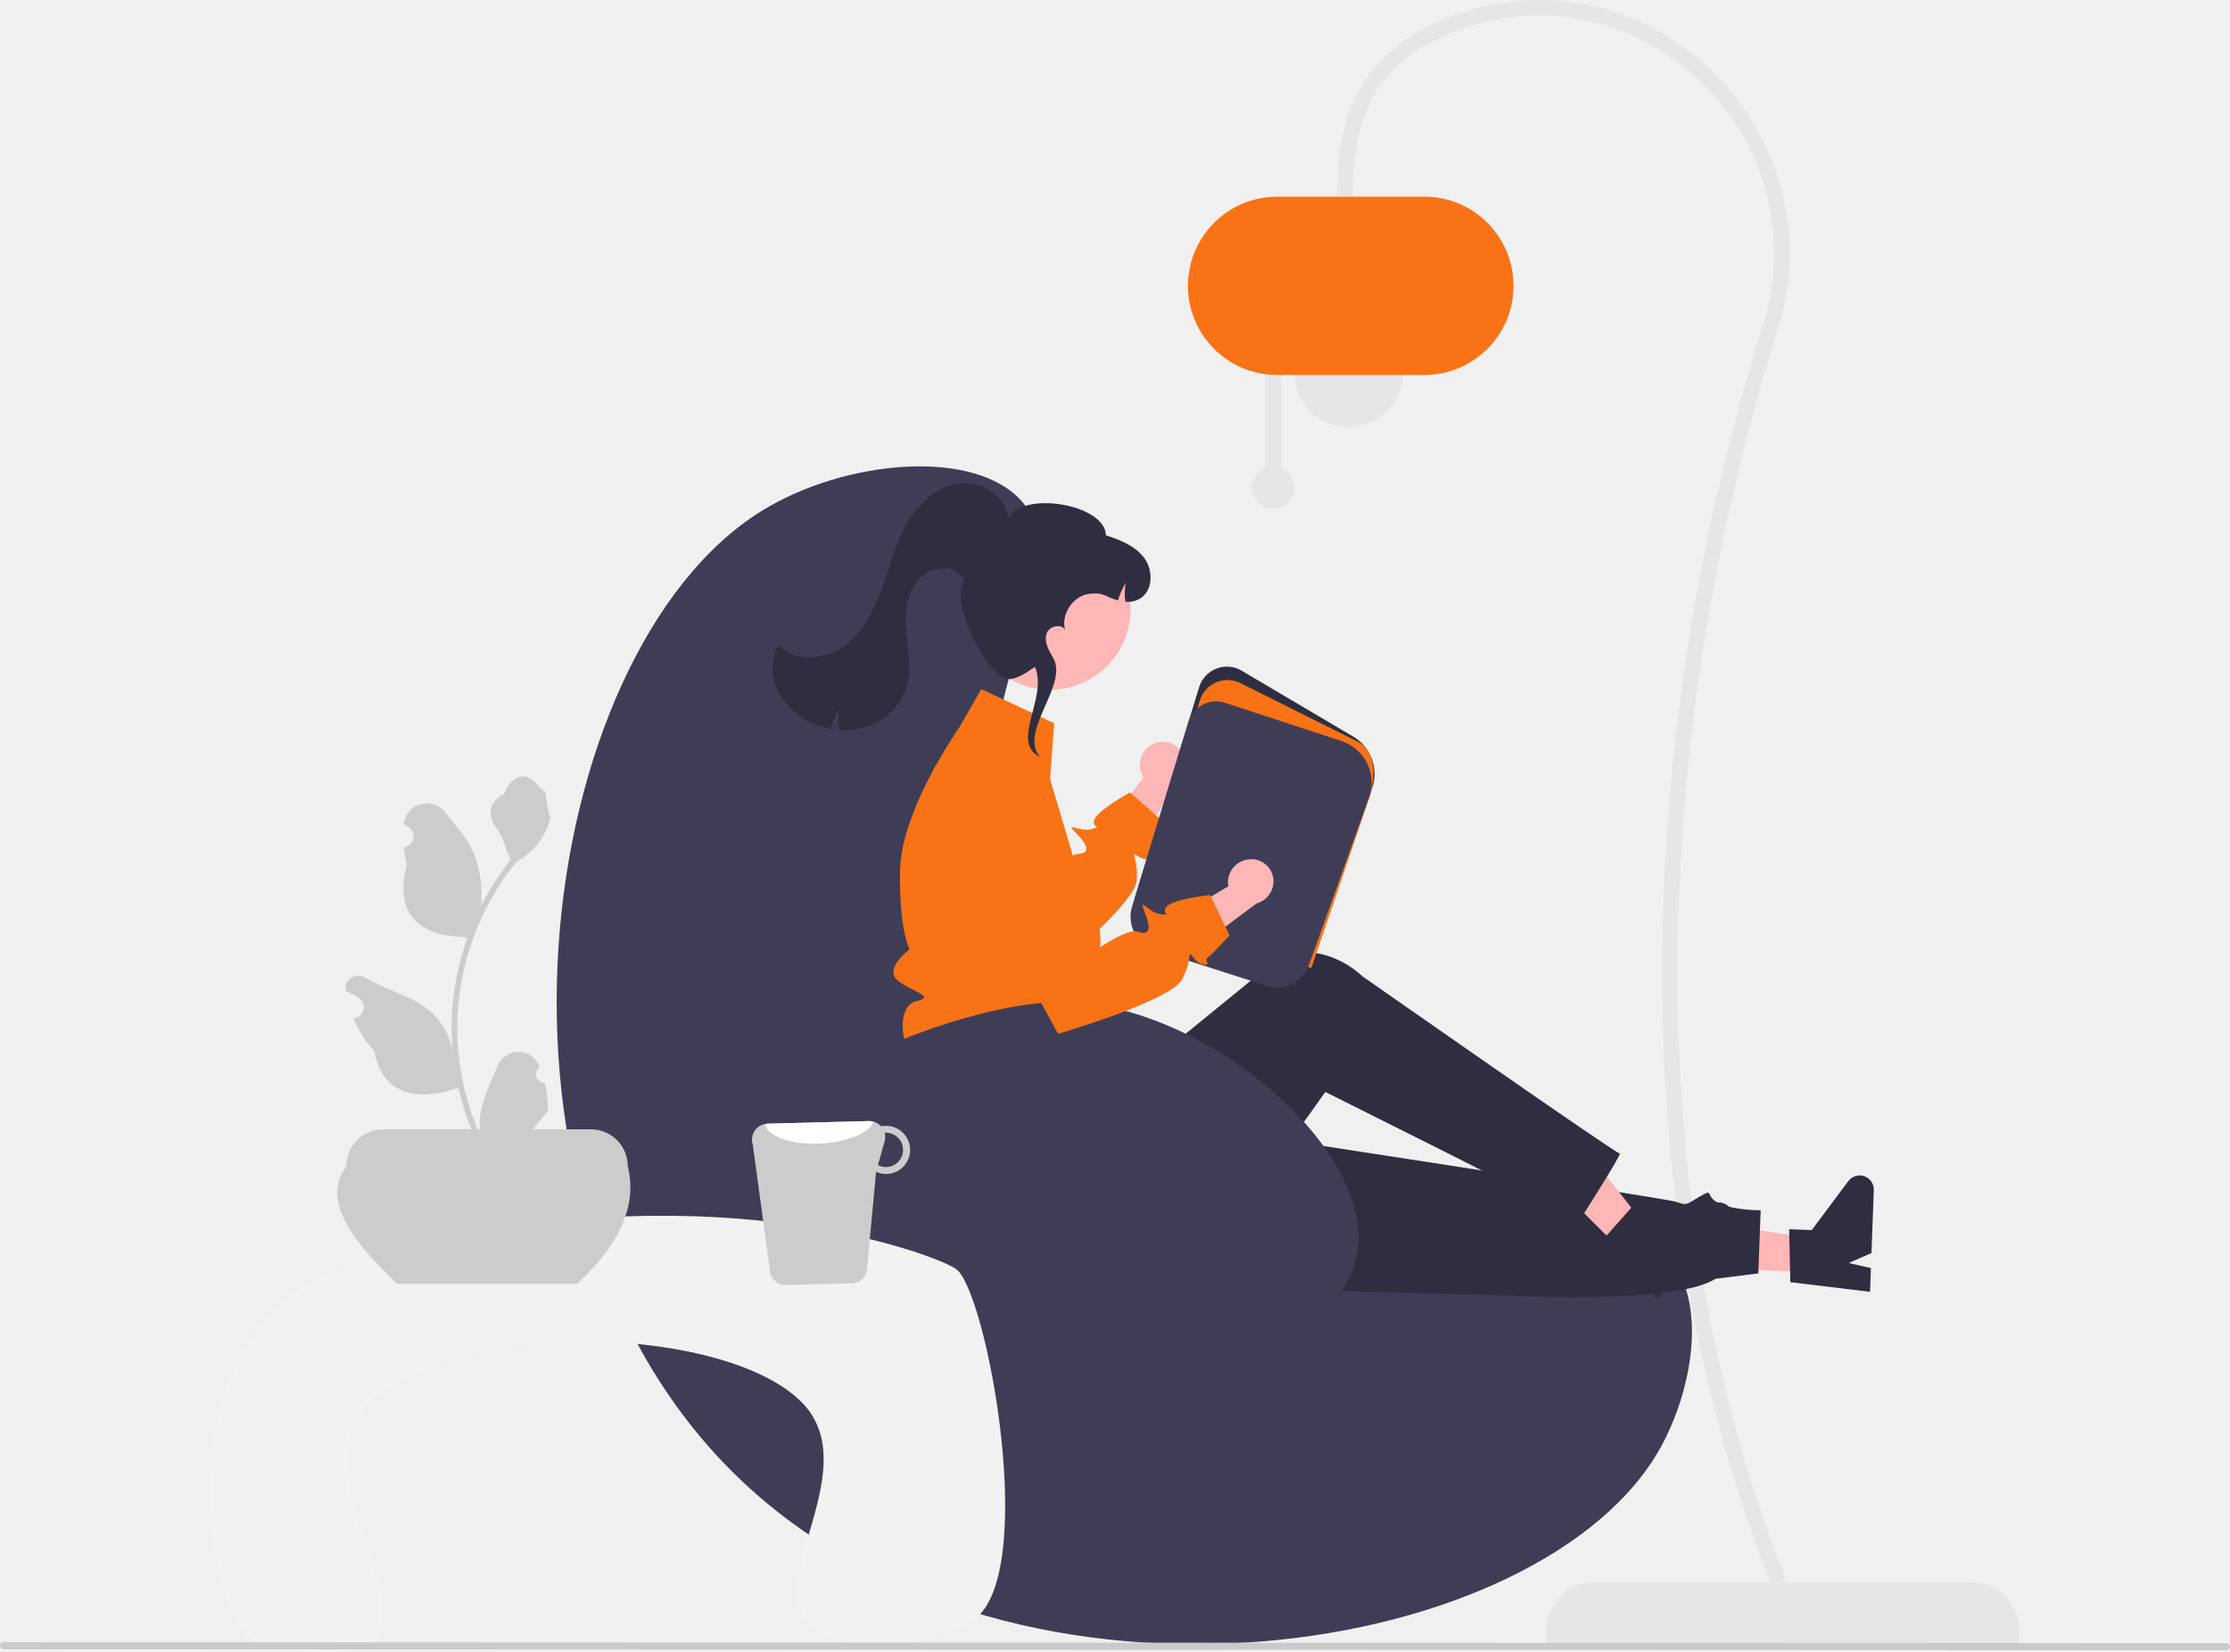
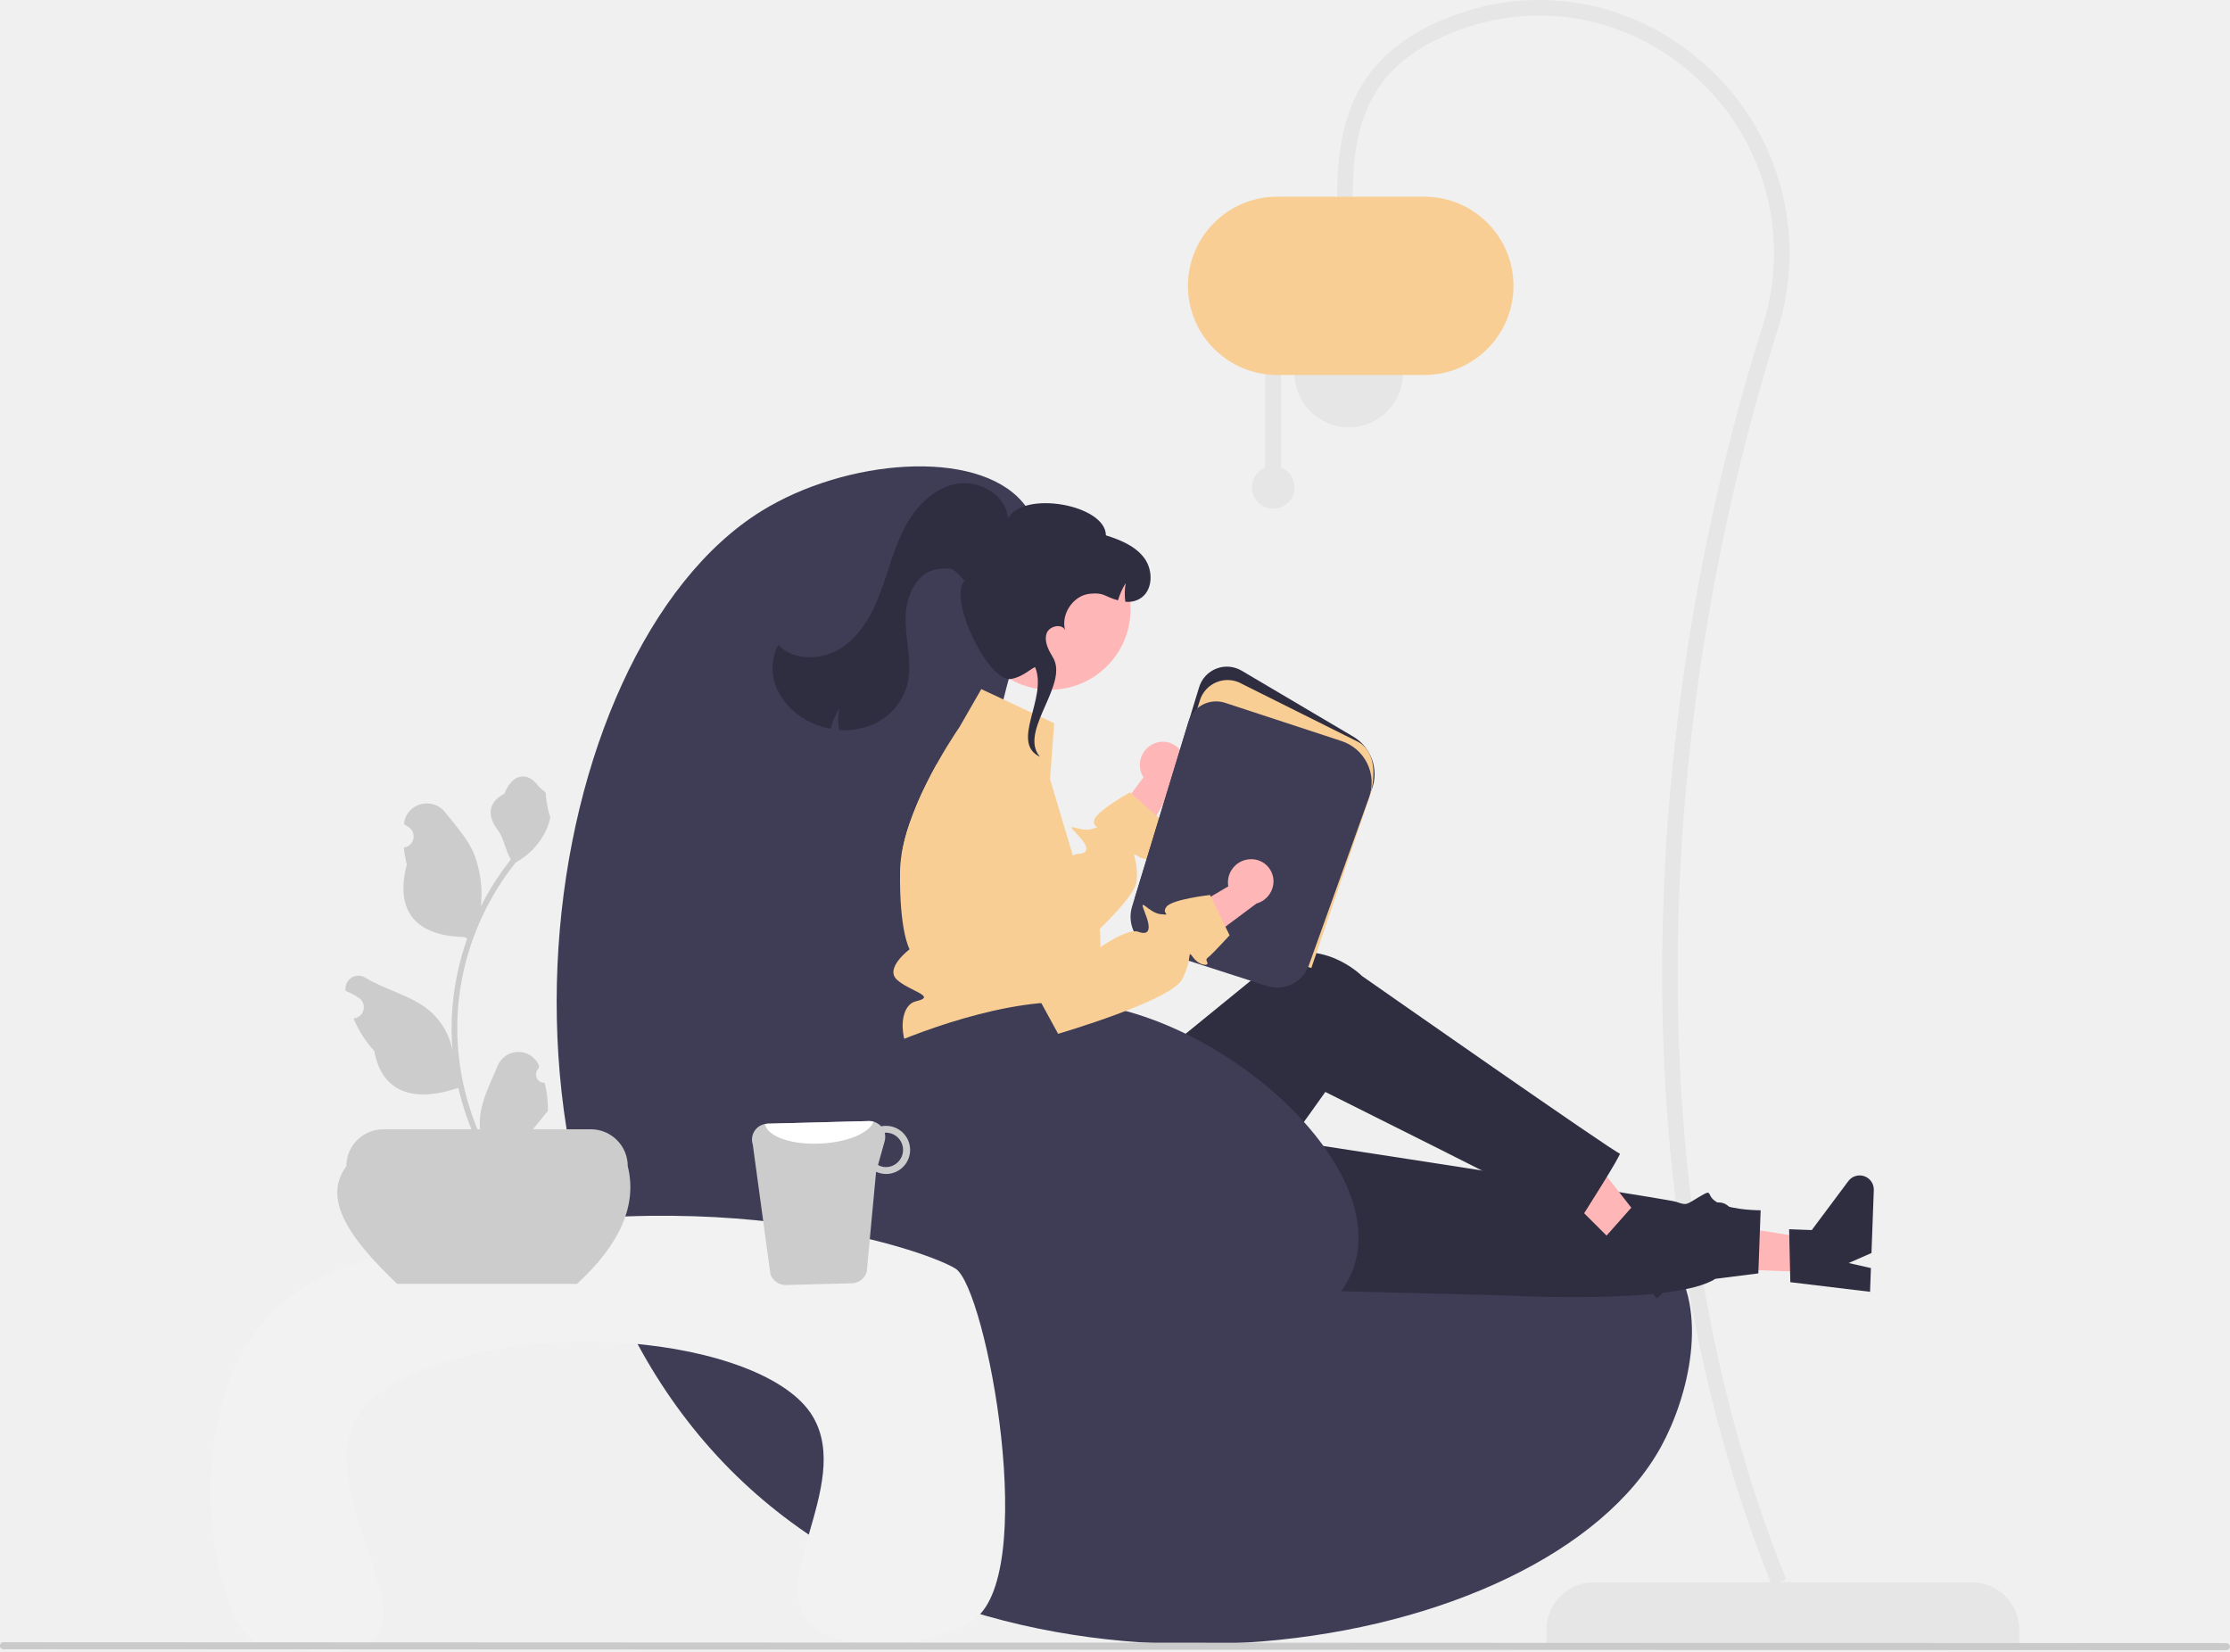
<svg xmlns="http://www.w3.org/2000/svg" data-name="Layer 1" width="751.131" height="556.415" viewBox="0 0 751.131 556.415">
  <path d="M745.319,704.743H904.585a0,0,0,0,1,0,0v4.887a16,16,0,0,1-16,16H761.319a16,16,0,0,1-16-16V704.743A0,0,0,0,1,745.319,704.743Z" transform="translate(1425.47 1258.58) rotate(-180)" fill="#e6e6e6" />
  <path d="M821.225,705.718l4.843-1.951c-50.677-125.789-45.795-284.482-2.956-420.613a85.005,85.005,0,0,0-24.764-89.934c-24.865-22.189-59.145-27.594-89.467-14.108-29.931,13.314-34.056,36.505-34.056,59.583h5.222c0-24.635,5.265-43.383,30.957-54.812,28.419-12.639,60.555-7.569,83.867,13.234A79.839,79.839,0,0,1,818.131,281.586C774.798,419.289,770.202,579.072,821.225,705.718Z" transform="translate(-224.4343 -171.7927)" fill="#e6e6e6" />
  <circle cx="454.307" cy="125.648" r="18.276" fill="#e6e6e6" />
  <path d="M650.594,329.302V294.672h5.385v34.629a7.179,7.179,0,1,1-5.385,0Z" transform="translate(-224.4343 -171.7927)" fill="#e6e6e6" />
-   <path d="M624.565,268.068a30.06,30.06,0,0,1,30.025-30.025h49.607a30.025,30.025,0,1,1,0,60.051H654.59A30.06,30.06,0,0,1,624.565,268.068Z" transform="translate(-224.4343 -171.7927)" fill="#f97316" />
+   <path d="M624.565,268.068a30.06,30.06,0,0,1,30.025-30.025h49.607a30.025,30.025,0,1,1,0,60.051H654.59A30.06,30.06,0,0,1,624.565,268.068Z" transform="translate(-224.4343 -171.7927)" fill="#f9ce94" />
  <path d="M554.67,454.005c4.981-63.723,30.447-94.083,14.14-113.123-15.619-18.238-59.617-14.47-87.872,3.03-76.212,47.202-104.134,235.332-6.06,327.249C568.072,758.504,744.695,730.53,783.946,659.04c9.158-16.681,16.434-45.922,3.03-63.632-33.278-43.967-154.271,35.669-208.066-14.14C547.03,551.749,551.937,488.975,554.67,454.005Z" transform="translate(-224.4343 -171.7927)" fill="#3f3d56" />
  <path d="M612.927,422.347a7.822,7.822,0,0,0-3.924,10.18,7.504,7.504,0,0,0,.597,1.087l-16.358,21.842,8.163,12.2,19.174-32.343a7.8,7.8,0,0,0,2.373-9.222,7.465,7.465,0,0,0-9.838-3.828Q613.02,422.303,612.927,422.347Z" transform="translate(-224.4343 -171.7927)" fill="#ffb6b6" />
-   <path d="M612.914,460.005c1.071.949-1.899,2.121-5.04.273-.899-.535-1.283-.758-1.384-.616-.253.353,1.222,2.959.828,8.747-.242,3.454-5.979,9.949-12.494,16.282-8.807,8.565-19.049,16.827-19.049,16.827l-3.596-2.879-37.704-30.23-6.363-8.807a62.681,62.681,0,0,1,2.616-10.232,111.546,111.546,0,0,1,5.676-13.474c1.172-2.374,2.374-4.636,3.525-6.717l20.201,22.261,16.928,18.645s4.929-7.939,8.747-10.1a3.636,3.636,0,0,1,1.616-.555c3.858-.182,4.091-2.283-.384-6.858-4.474-4.575,1.172-.303,5.151-1.535,3.98-1.232,0,0,.838-3.081.838-3.081,11.999-9.262,11.999-9.262l.465.414,8.434,7.444,2.414,2.131s-2.636,7.232-3.363,8.757C612.248,458.965,611.854,459.046,612.914,460.005Z" transform="translate(-224.4343 -171.7927)" fill="#f97316" />
+   <path d="M612.914,460.005c1.071.949-1.899,2.121-5.04.273-.899-.535-1.283-.758-1.384-.616-.253.353,1.222,2.959.828,8.747-.242,3.454-5.979,9.949-12.494,16.282-8.807,8.565-19.049,16.827-19.049,16.827l-3.596-2.879-37.704-30.23-6.363-8.807a62.681,62.681,0,0,1,2.616-10.232,111.546,111.546,0,0,1,5.676-13.474c1.172-2.374,2.374-4.636,3.525-6.717l20.201,22.261,16.928,18.645s4.929-7.939,8.747-10.1a3.636,3.636,0,0,1,1.616-.555c3.858-.182,4.091-2.283-.384-6.858-4.474-4.575,1.172-.303,5.151-1.535,3.98-1.232,0,0,.838-3.081.838-3.081,11.999-9.262,11.999-9.262l.465.414,8.434,7.444,2.414,2.131s-2.636,7.232-3.363,8.757C612.248,458.965,611.854,459.046,612.914,460.005Z" transform="translate(-224.4343 -171.7927)" fill="#f9ce94" />
  <polygon points="610.804 428.521 611.215 417.38 568.439 410.493 567.832 426.935 610.804 428.521" fill="#ffb6b6" />
  <path d="M827.473,603.668l-.406-17.838,7.626.281,12.311-16.49a4.767,4.767,0,0,1,8.583,3.027l-.782,21.19-7.678,3.374,7.49,1.704-.295,7.989Z" transform="translate(-224.4343 -171.7927)" fill="#2f2e41" />
  <path d="M594.489,604.651l135.488,3.435s58.508,3.379,72.236-5.551l14.476-1.828.785-21.264s-8.852.065-13.942-2.306-1.552-5.273-6.405-2.42-4.34,3.196-8.092,1.885S613.241,549.069,613.241,549.069Z" transform="translate(-224.4343 -171.7927)" fill="#2f2e41" />
  <polygon points="548.592 423.631 556.471 415.744 529.796 381.601 518.168 393.243 548.592 423.631" fill="#ffb6b6" />
  <path d="M765.053,588.562l11.835-13.353,5.399,5.393,20.241-3.716a4.767,4.767,0,0,1,4.234,8.057l-14.985,15.003-7.923-2.748,4.332,6.344-5.65,5.657Z" transform="translate(-224.4343 -171.7927)" fill="#2f2e41" />
  <path d="M541.035,530.449l1.347,31.31c1.586,36.859,42.178,59.168,73.654,39.923q.87-.532,1.746-1.102s11.933-3.205,11.571-8.279,2.553-7.545,5.133-6.161,36.357-46.553,36.357-46.553,70.178,35.006,85.66,43.247c0,0,14.556-22.759,13.501-22.52s-86.819-59.788-86.819-59.788-13.972-14.14-31.304-4.804c-.361,1.371-.052,1.419-.052,1.419l-57.253,46.652-8.09-15.363Z" transform="translate(-224.4343 -171.7927)" fill="#2f2e41" />
-   <path d="M595.017,491.306a32.354,32.354,0,0,1-.616,4.303,25.39,25.39,0,0,1-1.98,5.939s0,2.111-4.04,9.181,1.01,4.04,4.04,9.292c3.03,5.242,0,2.828-3.363,6.202a7.722,7.722,0,0,0-1.909,7.606s-43.391.03-51.471-3-9.918-20.1-2.677-21.786c7.232-1.687-2.192-3.363-6.444-7.252-4.252-3.889,4.252-10.252,4.252-10.252s-3.505-6.05-3.212-26.362a40.029,40.029,0,0,1,.515-5.575,62.681,62.681,0,0,1,2.616-10.232,111.546,111.546,0,0,1,5.676-13.474c1.172-2.374,2.374-4.636,3.525-6.717.182-.323.353-.636.535-.949,2.192-3.879,4.192-7.05,5.515-9.08,1.02-1.576,1.636-2.464,1.636-2.464l7.353-12.787,24.544,11.504-1.394,18.817,4.232,14.191,1.949,6.535,1.505,5.04,2.323,7.807s-.636.03.121,1.071a34.484,34.484,0,0,1,6.575,15.827A32.227,32.227,0,0,1,595.017,491.306Z" transform="translate(-224.4343 -171.7927)" fill="#f97316" />
+   <path d="M595.017,491.306a32.354,32.354,0,0,1-.616,4.303,25.39,25.39,0,0,1-1.98,5.939s0,2.111-4.04,9.181,1.01,4.04,4.04,9.292c3.03,5.242,0,2.828-3.363,6.202a7.722,7.722,0,0,0-1.909,7.606s-43.391.03-51.471-3-9.918-20.1-2.677-21.786c7.232-1.687-2.192-3.363-6.444-7.252-4.252-3.889,4.252-10.252,4.252-10.252s-3.505-6.05-3.212-26.362a40.029,40.029,0,0,1,.515-5.575,62.681,62.681,0,0,1,2.616-10.232,111.546,111.546,0,0,1,5.676-13.474c1.172-2.374,2.374-4.636,3.525-6.717.182-.323.353-.636.535-.949,2.192-3.879,4.192-7.05,5.515-9.08,1.02-1.576,1.636-2.464,1.636-2.464l7.353-12.787,24.544,11.504-1.394,18.817,4.232,14.191,1.949,6.535,1.505,5.04,2.323,7.807s-.636.03.121,1.071a34.484,34.484,0,0,1,6.575,15.827A32.227,32.227,0,0,1,595.017,491.306Z" transform="translate(-224.4343 -171.7927)" fill="#f9ce94" />
  <path d="M665.896,493.334l-.461-.149-58.744-18.917,21.647-71.017a9.768,9.768,0,0,1,14.312-5.562l37.54,22.179a14.715,14.715,0,0,1,6.319,17.788Z" transform="translate(-224.4343 -171.7927)" fill="#2f2e41" />
-   <path d="M666.134,497.849l-59.217-19.069,21.647-71.017A9.768,9.768,0,0,1,642.876,402.201l39.332,19.637c5.909,3.49,5.771,12.524,3.027,19.936Z" transform="translate(-224.4343 -171.7927)" fill="#f97316" />
+   <path d="M666.134,497.849l-59.217-19.069,21.647-71.017A9.768,9.768,0,0,1,642.876,402.201l39.332,19.637c5.909,3.49,5.771,12.524,3.027,19.936Z" transform="translate(-224.4343 -171.7927)" fill="#f9ce94" />
  <path d="M660.206,502.989a11.291,11.291,0,0,1-9.05.9l-37.85-12.189A11.704,11.704,0,0,1,605.731,477.21l18.976-62.255a9.767,9.767,0,0,1,12.39-6.431l39.224,12.879a14.722,14.722,0,0,1,9.265,18.959l-20.289,56.565A11.304,11.304,0,0,1,660.206,502.989Z" transform="translate(-224.4343 -171.7927)" fill="#3f3d56" />
  <circle cx="353.691" cy="205.214" r="27.11" fill="#ffb6b6" />
  <path d="M486.452,404.525a23.511,23.511,0,0,0,11.546,10.793,27.033,27.033,0,0,0,6.222,1.969,24.326,24.326,0,0,1,2.879-6.816,20.083,20.083,0,0,0,0,7.199,23.9,23.9,0,0,0,9.663-1.199,20.726,20.726,0,0,0,13.034-13.204c2.16-7.186-.167-14.861-.35-22.362-.189-7.502,3.373-16.474,10.82-17.402,5.671-.708,4.97-.158,9.045,3.848-5.7,6.332,8.196,34.377,15.653,33.138,4.216-.701,7.318-4.048,8.152-3.932,4.27,10.456-8.574,25.286,1.613,30.154l-.756-1c-5.332-8.808,10.445-23.685,5.113-32.494-1.486-2.464-3.032-5.353-2.112-8.079.873-2.592,5.293-3.412,6.226-1.053-1.516-5.407,2.716-11.752,8.338-12.304,4.994-.493,4.706.931,9.467,2.229a24.293,24.293,0,0,1,2.608-5.835,19.918,19.918,0,0,0-.139,6.296,7.855,7.855,0,0,0,4.941-1.046c4.397-2.636,4.528-9.44,1.507-13.581-3.026-4.142-8.095-6.187-12.985-7.734-.045-10.342-27.872-15.292-32.99-5.678-.526-7.785-9.45-13.029-17.138-11.707s-13.752,7.487-17.45,14.357c-3.697,6.865-5.532,14.552-8.238,21.865s-6.575,14.604-13.056,18.943c-6.48,4.333-16.109,4.727-21.52-.89A17.168,17.168,0,0,0,486.452,404.525Z" transform="translate(-224.4343 -171.7927)" fill="#2f2e41" />
  <path d="M514.269,528.498a9.788,9.788,0,0,1,1.815-1.149c10.377-5.164,42.645-18.57,67.877-18.02,48.548,1.058,110.332,54.637,95.953,90.617-10.941,27.378-65.336,42.954-105.043,30.496C519.245,612.989,497.288,542.036,514.269,528.498Z" transform="translate(-224.4343 -171.7927)" fill="#3f3d56" />
  <path d="M312.726,725.733c-15.864-2.993-29.906-74.46,1.305-109.658,10.693-12.059,24.032-17.308,41.775-22.193,102.121-28.115,180.011-1.32,190.478,5.222,10.444,6.527,28.752,104.875,5.34,118.796-13.173,7.833-39.282,11.749-52.218,2.611-19.035-13.446,12.915-48.324-1.305-71.8C481.963,622.071,396.986,613.097,354.382,639.573,308.929,667.82,402.684,742.704,312.726,725.733Z" transform="translate(-224.4343 -171.7927)" fill="#f2f2f2" />
  <path d="M418.787,604.223H358.183c-14.961-14.338-25.658-28.156-17.094-39.626a12.432,12.432,0,0,1,12.432-12.432h69.928a12.432,12.432,0,0,1,12.432,12.432C439.141,577.666,433.316,590.877,418.787,604.223Z" transform="translate(-224.4343 -171.7927)" fill="#ccc" />
  <path d="M407.903,536.515a2.807,2.807,0,0,1-2.035-4.866l.192-.765q-.038-.092-.076-.184a7.539,7.539,0,0,0-13.907.052c-2.275,5.478-5.17,10.966-5.883,16.758a22.304,22.304,0,0,0,.392,7.671A89.42,89.42,0,0,1,378.452,518.042a86.307,86.307,0,0,1,.535-9.628q.444-3.931,1.231-7.807a90.456,90.456,0,0,1,17.938-38.337,24.073,24.073,0,0,0,10.012-10.387,18.363,18.363,0,0,0,1.67-5.018c-.487.064-1.838-7.359-1.47-7.815-.679-1.031-1.895-1.543-2.637-2.549-3.689-5.002-8.773-4.129-11.426,2.669-5.669,2.861-5.724,7.606-2.245,12.169,2.213,2.903,2.517,6.832,4.459,9.94-.2.256-.408.503-.607.759a91.039,91.039,0,0,0-9.502,15.054,37.846,37.846,0,0,0-2.259-17.579c-2.163-5.217-6.216-9.611-9.786-14.122-4.288-5.418-13.08-3.053-13.836,3.814q-.011.1-.021.199.795.449,1.557.952a3.808,3.808,0,0,1-1.535,6.93l-.078.012a37.89,37.89,0,0,0,.999,5.665c-4.58,17.71,5.307,24.16,19.424,24.45.312.16.615.32.927.471a92.924,92.924,0,0,0-5.002,23.539,88.135,88.135,0,0,0,.064,14.231l-.024-.168a23.289,23.289,0,0,0-7.95-13.448c-6.118-5.026-14.762-6.877-21.363-10.916a4.371,4.371,0,0,0-6.694,4.252q.013.088.027.176a25.578,25.578,0,0,1,2.868,1.382q.795.449,1.557.952a3.808,3.808,0,0,1-1.535,6.93l-.078.012c-.056.008-.104.016-.16.024a37.923,37.923,0,0,0,6.975,10.923c2.863,15.46,15.162,16.927,28.318,12.425h.008a92.897,92.897,0,0,0,6.24,18.218h22.293c.08-.248.152-.503.224-.751a25.329,25.329,0,0,1-6.169-.367c1.654-2.03,3.308-4.075,4.962-6.105a1.384,1.384,0,0,0,.104-.12c.839-1.039,1.686-2.069,2.525-3.108l0-.001a37.101,37.101,0,0,0-1.087-9.451Z" transform="translate(-224.4343 -171.7927)" fill="#ccc" />
  <path d="M483.94,600.976a5.385,5.385,0,0,0,5.189,3.635l22.233-.572a5.311,5.311,0,0,0,5.019-3.908l3.146-33.642a8.22,8.22,0,0,0,3.557.731,8.108,8.108,0,0,0-.407-16.211,6.869,6.869,0,0,0-1.457.152,5.495,5.495,0,0,0-4.09-1.765l-34.199.883a4.912,4.912,0,0,0-.844.105,5.341,5.341,0,0,0-4.09,6.936Zm36.233-36.773,2.239-8.017a5.46,5.46,0,0,0,.017-2.832c.109-0.0.204-.052.313-.052a5.8,5.8,0,0,1,.272,11.596A5.459,5.459,0,0,1,520.172,564.203Z" transform="translate(-224.4343 -171.7927)" fill="#ccc" />
  <path d="M482.087,550.382c.729,4.166,8.92,7.095,18.77,6.586,9.058-.417,16.464-3.598,17.82-7.367a5.057,5.057,0,0,0-1.548-.206l-34.199.883A4.912,4.912,0,0,0,482.087,550.382Z" transform="translate(-224.4343 -171.7927)" fill="#fff" />
  <path d="M225.625,727.311l748.75.307a1.191,1.191,0,0,0,0-2.381l-748.75-.307a1.191,1.191,0,1,0,0,2.381Z" transform="translate(-224.4343 -171.7927)" fill="#cacaca" />
  <path d="M645.576,461.206a7.822,7.822,0,0,0-7.536,7.889,7.505,7.505,0,0,0,.133,1.233l-23.499,13.873,2.844,14.4,30.135-22.485a7.8,7.8,0,0,0,5.737-7.601,7.465,7.465,0,0,0-7.61-7.317Q645.678,461.201,645.576,461.206Z" transform="translate(-224.4343 -171.7927)" fill="#ffb6b6" />
-   <path d="M626.326,494.279c-.629-.842-.899-1.195-1.042-1.098-.368.222-.014,3.197-2.602,8.383-3.643,7.285-41.844,18.442-41.844,18.442l-4.703-8.611-20.688-37.84-7.131-30.33a13.531,13.531,0,0,1-.361-3.228,128.177,128.177,0,0,1,20.171-11.611,13.504,13.504,0,0,1,6.061,7.22l14.241,39.929,5.683,15.942s10.024-7.168,13.66-5.852c3.63,1.324,4.662-.532,2.289-6.475-2.373-5.943,1.189.174,5.334.563,4.153.395,0,0,1.962-2.522s14.645-3.94,14.645-3.94l.27.563,4.915,10.11,1.407,2.905s-5.211,5.653-6.468,6.78c-1.263,1.135-1.653,1.056-1.035,2.349C631.699,497.248,628.509,497.19,626.326,494.279Z" transform="translate(-224.4343 -171.7927)" fill="#f97316" />
+   <path d="M626.326,494.279c-.629-.842-.899-1.195-1.042-1.098-.368.222-.014,3.197-2.602,8.383-3.643,7.285-41.844,18.442-41.844,18.442l-4.703-8.611-20.688-37.84-7.131-30.33a13.531,13.531,0,0,1-.361-3.228,128.177,128.177,0,0,1,20.171-11.611,13.504,13.504,0,0,1,6.061,7.22l14.241,39.929,5.683,15.942s10.024-7.168,13.66-5.852c3.63,1.324,4.662-.532,2.289-6.475-2.373-5.943,1.189.174,5.334.563,4.153.395,0,0,1.962-2.522s14.645-3.94,14.645-3.94l.27.563,4.915,10.11,1.407,2.905s-5.211,5.653-6.468,6.78c-1.263,1.135-1.653,1.056-1.035,2.349C631.699,497.248,628.509,497.19,626.326,494.279Z" transform="translate(-224.4343 -171.7927)" fill="#f9ce94" />
</svg>
